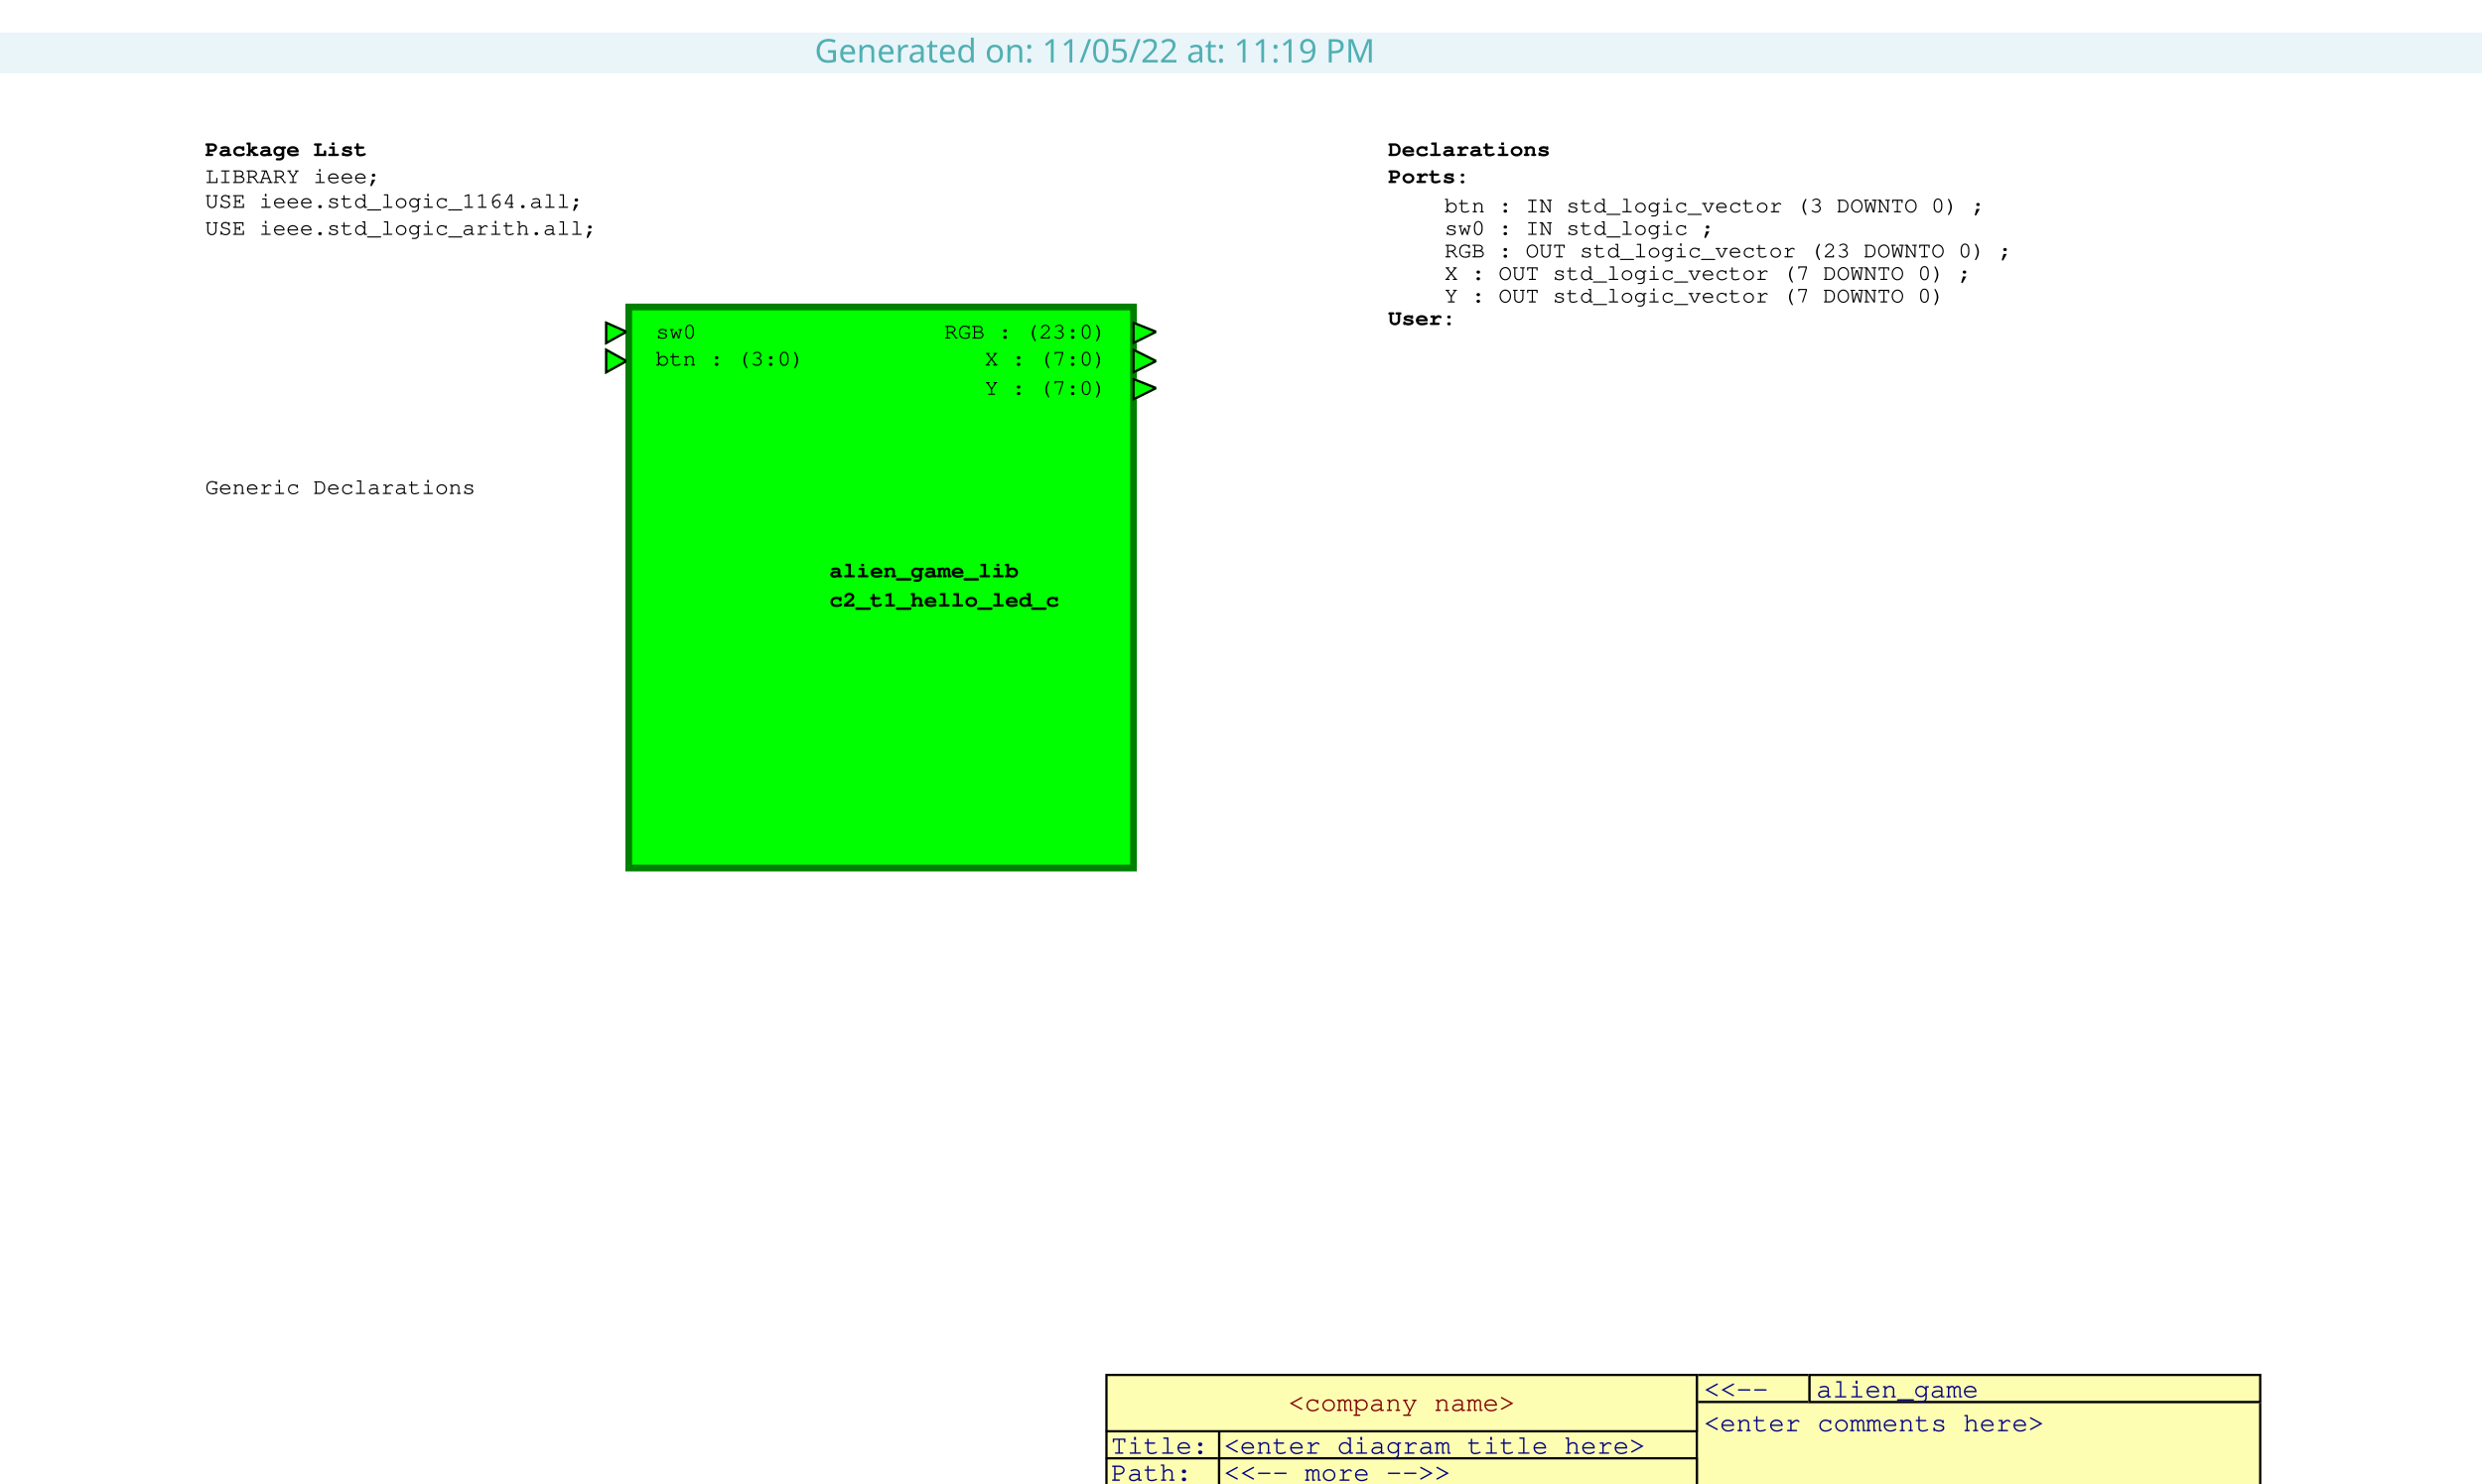
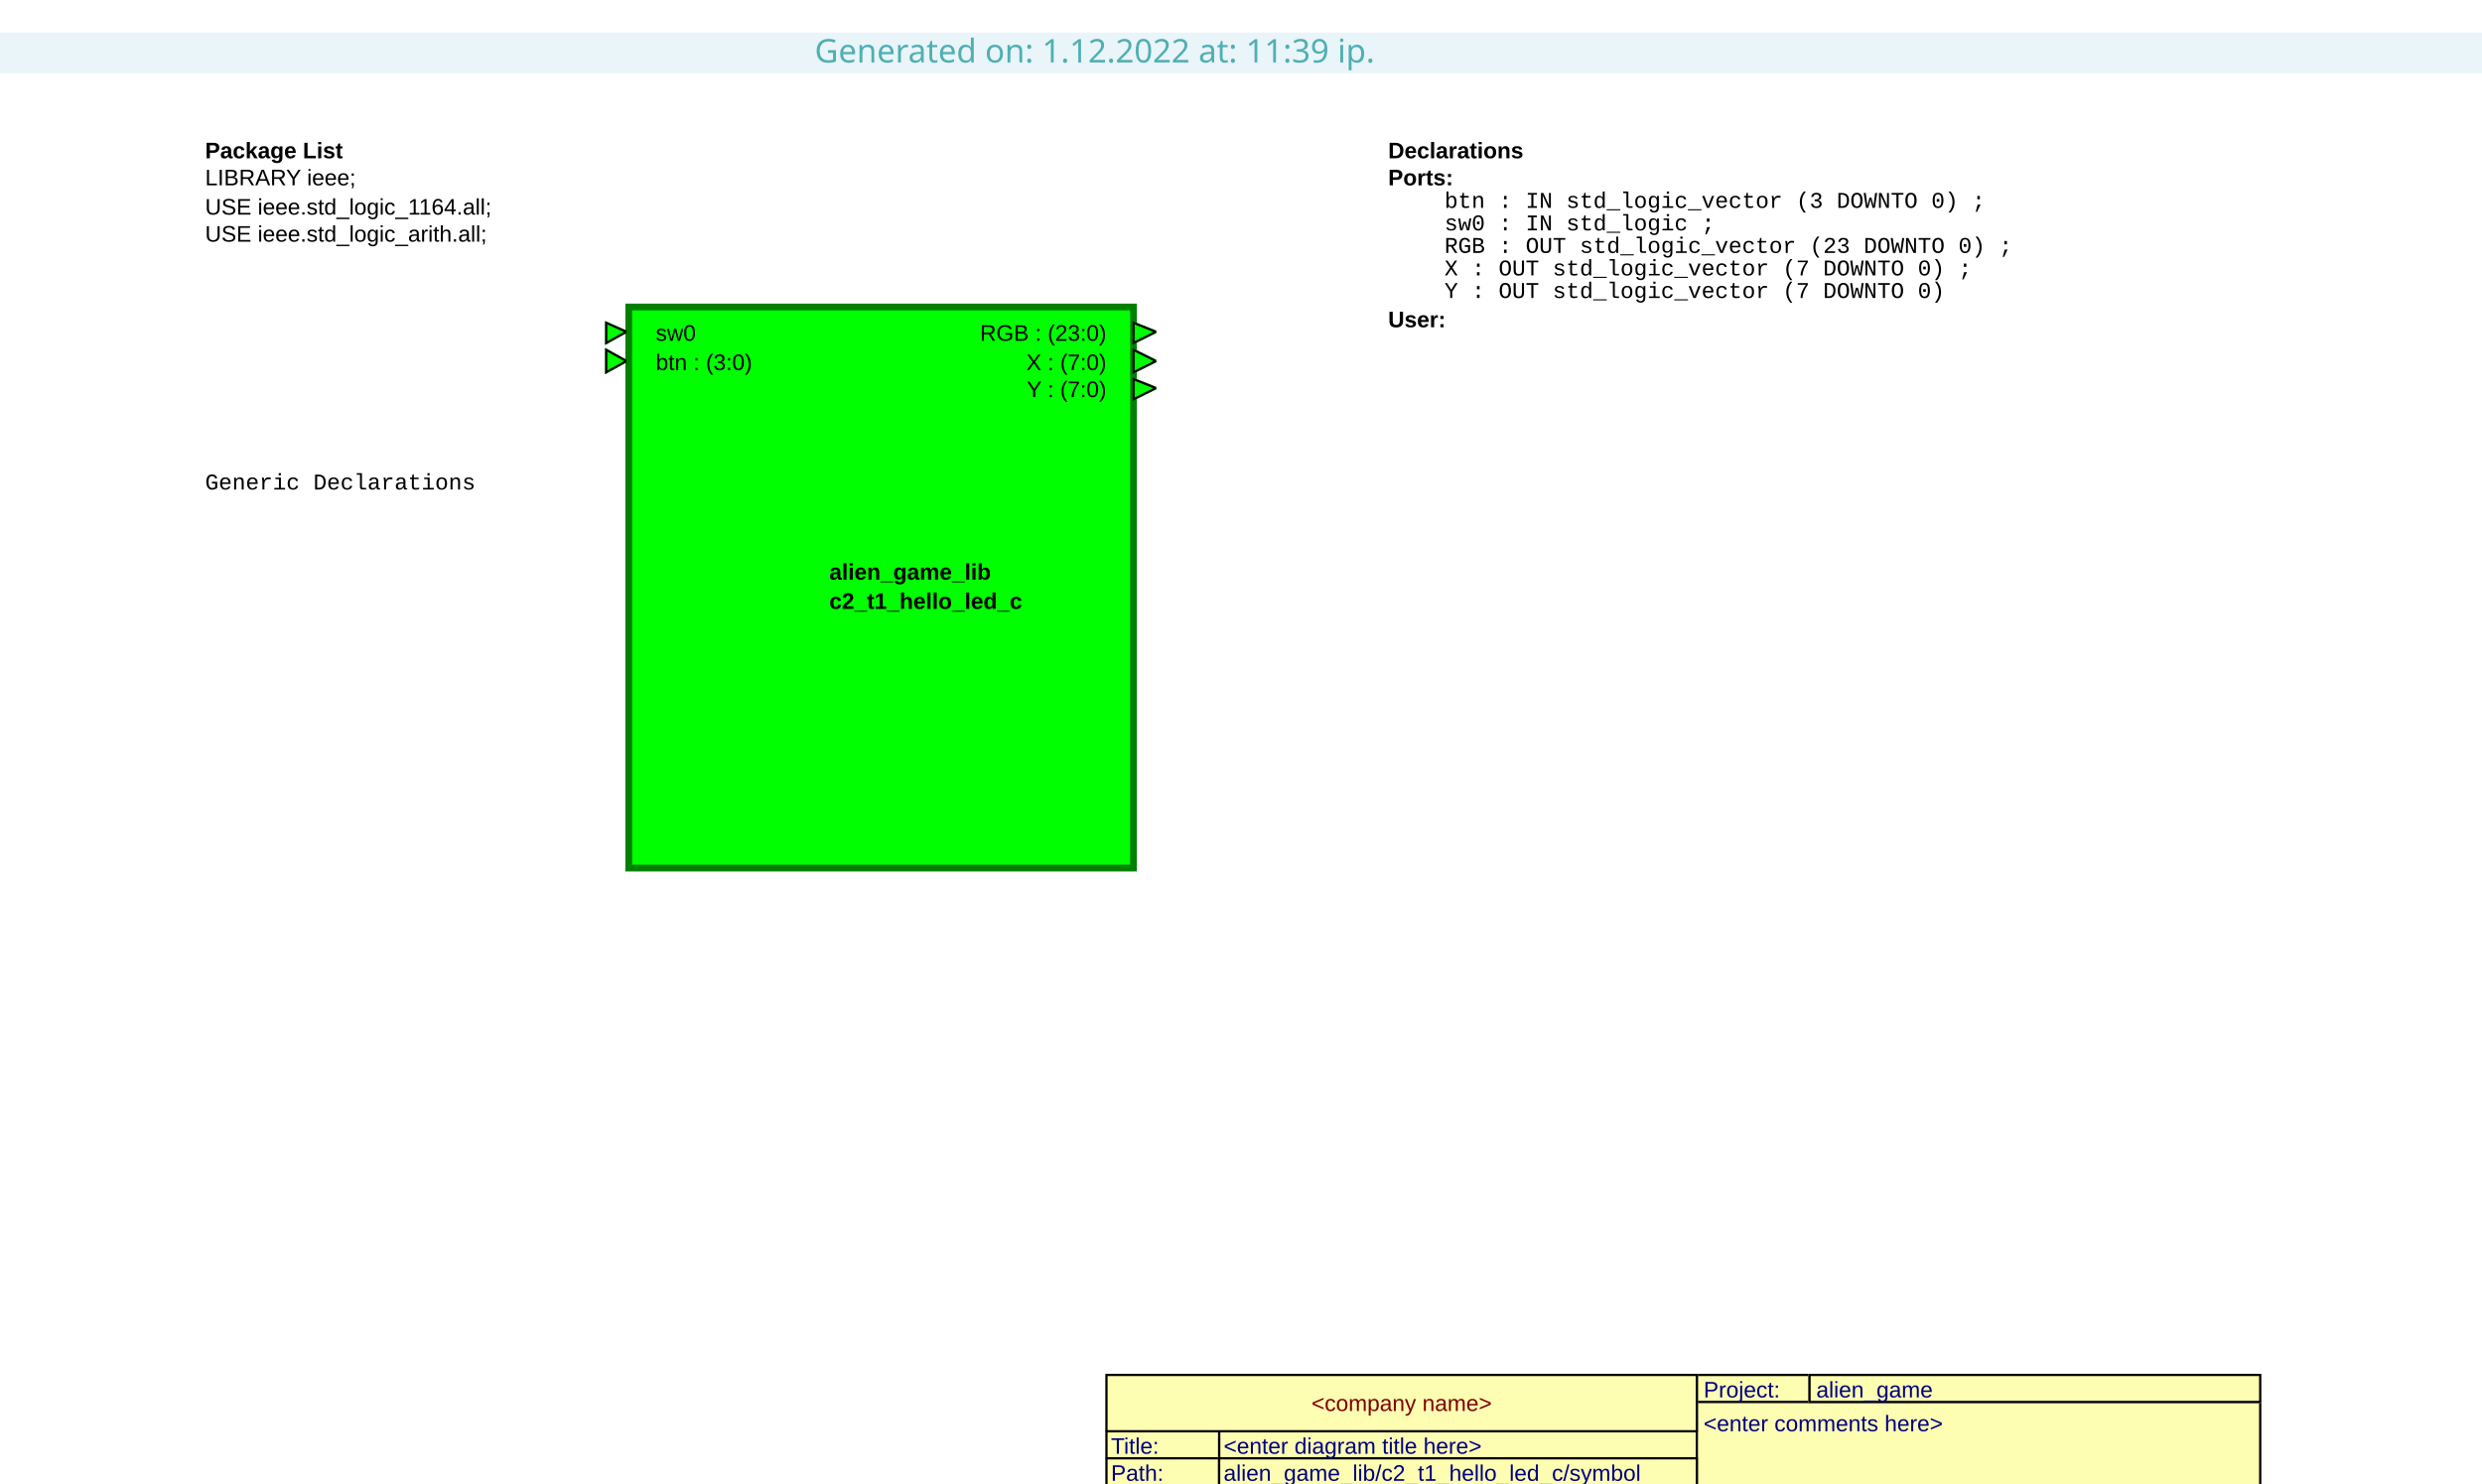
<svg xmlns="http://www.w3.org/2000/svg" version="1.1">
  <g id="viewport" transform="translate(0,-100)">
    <defs>
      <style type="text/css">
.allText {font-family:Sans-Serif;fill:darkcyan;}
.subTitleText {font-size:20;font-weight:bold;}
.normalText {font-size:15;}
.smallText {font-size:12;}
.boldText {font-weight:bold;}
.rightText {text-anchor:end;}
.centerText {text-anchor:middle;}
.dragRect {fill:darkcyan;stroke:none;opacity:0.4;}
</style>
      <symbol id="upArrow" overflow="visible" style="stroke:darkcyan;fill:darkcyan;stroke-width:1;" pointer-events="none">
        <polygon points="5,0 10,5 0,5 5,0" />
      </symbol>
      <symbol id="leftArrow" overflow="visible" style="stroke:darkcyan;fill:darkcyan;stroke-width:1;" pointer-events="none">
        <polygon points="0,5 5,0 5,10 0,5" />
      </symbol>
      <symbol id="rightArrow" overflow="visible" style="stroke:darkcyan;fill:darkcyan;stroke-width:1;" pointer-events="none">
        <polygon points="5,0 10,5 5,10 5,0" />
      </symbol>
      <symbol id="downArrow" overflow="visible" style="stroke:darkcyan;fill:darkcyan;stroke-width:1;" pointer-events="none">
        <polygon points="0,0 5,5 10,0 0,0" />
      </symbol>
    </defs>
    <svg id="mainMap" x="0" y="150" viewBox="0 0 917 617" width="912" height="512">
      <clipPath id="SVG_Clip">
        <rect x="0" y="0" width="917" height="617" />
      </clipPath>
      <g id="hds_models" style="clip-path:url(#SVG_Clip)">
        <rect id="r0" stroke="rgb(0,255,0)" fill="rgb(0,255,0)" stroke-width="1px" stroke-dasharray="" y="76px" x="188px" width="224px" height="249px" rx="0" ry="0" />
        <rect id="r0" stroke="rgb(0,128,0)" fill="none" stroke-width="3px" stroke-dasharray="" y="76px" x="188px" width="224px" height="249px" rx="0" ry="0" />
        <rect id="r0" stroke="rgb(254,254,179)" fill="rgb(254,254,179)" stroke-width="1px" stroke-dasharray="" y="600px" x="450px" width="212px" height="12px" rx="0" ry="0" />
        <rect id="r0" stroke="rgb(0,0,0)" fill="none" stroke-width="1px" stroke-dasharray="" y="600px" x="450px" width="212px" height="12px" rx="0" ry="0" />
        <rect id="r0" stroke="rgb(254,254,179)" fill="rgb(254,254,179)" stroke-width="1px" stroke-dasharray="" y="550px" x="662px" width="50px" height="12px" rx="0" ry="0" />
        <rect id="r0" stroke="rgb(0,0,0)" fill="none" stroke-width="1px" stroke-dasharray="" y="550px" x="662px" width="50px" height="12px" rx="0" ry="0" />
        <rect id="r0" stroke="rgb(254,254,179)" fill="rgb(254,254,179)" stroke-width="1px" stroke-dasharray="" y="575px" x="450px" width="212px" height="12px" rx="0" ry="0" />
        <rect id="r0" stroke="rgb(0,0,0)" fill="none" stroke-width="1px" stroke-dasharray="" y="575px" x="450px" width="212px" height="12px" rx="0" ry="0" />
        <rect id="r0" stroke="rgb(254,254,179)" fill="rgb(254,254,179)" stroke-width="1px" stroke-dasharray="" y="575px" x="400px" width="50px" height="12px" rx="0" ry="0" />
        <rect id="r0" stroke="rgb(0,0,0)" fill="none" stroke-width="1px" stroke-dasharray="" y="575px" x="400px" width="50px" height="12px" rx="0" ry="0" />
        <rect id="r0" stroke="rgb(254,254,179)" fill="rgb(254,254,179)" stroke-width="1px" stroke-dasharray="" y="562px" x="662px" width="250px" height="50px" rx="0" ry="0" />
        <rect id="r0" stroke="rgb(0,0,0)" fill="none" stroke-width="1px" stroke-dasharray="" y="562px" x="662px" width="250px" height="50px" rx="0" ry="0" />
        <rect id="r0" stroke="rgb(254,254,179)" fill="rgb(254,254,179)" stroke-width="1px" stroke-dasharray="" y="550px" x="712px" width="200px" height="12px" rx="0" ry="0" />
        <rect id="r0" stroke="rgb(0,0,0)" fill="none" stroke-width="1px" stroke-dasharray="" y="550px" x="712px" width="200px" height="12px" rx="0" ry="0" />
        <rect id="r0" stroke="rgb(254,254,179)" fill="rgb(254,254,179)" stroke-width="1px" stroke-dasharray="" y="550px" x="400px" width="262px" height="25px" rx="0" ry="0" />
        <rect id="r0" stroke="rgb(0,0,0)" fill="none" stroke-width="1px" stroke-dasharray="" y="550px" x="400px" width="262px" height="25px" rx="0" ry="0" />
        <rect id="r0" stroke="rgb(254,254,179)" fill="rgb(254,254,179)" stroke-width="1px" stroke-dasharray="" y="587px" x="400px" width="50px" height="13px" rx="0" ry="0" />
        <rect id="r0" stroke="rgb(0,0,0)" fill="none" stroke-width="1px" stroke-dasharray="" y="587px" x="400px" width="50px" height="13px" rx="0" ry="0" />
        <rect id="r0" stroke="rgb(254,254,179)" fill="rgb(254,254,179)" stroke-width="1px" stroke-dasharray="" y="600px" x="400px" width="50px" height="12px" rx="0" ry="0" />
        <rect id="r0" stroke="rgb(0,0,0)" fill="none" stroke-width="1px" stroke-dasharray="" y="600px" x="400px" width="50px" height="12px" rx="0" ry="0" />
        <rect id="r0" stroke="rgb(254,254,179)" fill="rgb(254,254,179)" stroke-width="1px" stroke-dasharray="" y="587px" x="450px" width="212px" height="13px" rx="0" ry="0" />
        <rect id="r0" stroke="rgb(0,0,0)" fill="none" stroke-width="1px" stroke-dasharray="" y="587px" x="450px" width="212px" height="13px" rx="0" ry="0" />
        <polyline id="r0" stroke="rgb(0,255,0)" fill="rgb(0,255,0)" stroke-width="1px" stroke-dasharray="" points="187, 87,178, 92,178, 83,187, 87" />
        <polyline id="r0" stroke="rgb(0,0,0)" fill="none" stroke-width="1px" stroke-dasharray="" points="187, 87,178, 92,178, 83,187, 87" />
        <polyline id="r0" stroke="rgb(0,255,0)" fill="rgb(0,255,0)" stroke-width="1px" stroke-dasharray="" points="187, 100,178, 105,178, 95,187, 100" />
        <polyline id="r0" stroke="rgb(0,0,0)" fill="none" stroke-width="1px" stroke-dasharray="" points="187, 100,178, 105,178, 95,187, 100" />
        <polyline id="r0" stroke="rgb(0,255,0)" fill="rgb(0,255,0)" stroke-width="1px" stroke-dasharray="" points="422, 87,412, 92,412, 83,422, 87" />
        <polyline id="r0" stroke="rgb(0,0,0)" fill="none" stroke-width="1px" stroke-dasharray="" points="422, 87,412, 92,412, 83,422, 87" />
        <polyline id="r0" stroke="rgb(0,255,0)" fill="rgb(0,255,0)" stroke-width="1px" stroke-dasharray="" points="422, 100,412, 105,412, 95,422, 100" />
        <polyline id="r0" stroke="rgb(0,0,0)" fill="none" stroke-width="1px" stroke-dasharray="" points="422, 100,412, 105,412, 95,422, 100" />
        <polyline id="r0" stroke="rgb(0,255,0)" fill="rgb(0,255,0)" stroke-width="1px" stroke-dasharray="" points="422, 112,412, 117,412, 108,422, 112" />
        <polyline id="r0" stroke="rgb(0,0,0)" fill="none" stroke-width="1px" stroke-dasharray="" points="422, 112,412, 117,412, 108,422, 112" />
-         <text x="0" y="9" font-family="courier" fill="rgb(0,0,0)" font-weight="800" font-size="10" text-anchor="start">Package List</text>
-         <text x="0" y="21" font-family="courier" fill="rgb(0,0,0)" font-size="10" text-anchor="start">LIBRARY ieee;</text>
-         <text x="0" y="32" font-family="courier" fill="rgb(0,0,0)" font-size="10" text-anchor="start">USE ieee.std_logic_1164.all;</text>
-         <text x="0" y="44" font-family="courier" fill="rgb(0,0,0)" font-size="10" text-anchor="start">USE ieee.std_logic_arith.all;</text>
-         <text x="525" y="9" font-family="courier" fill="rgb(0,0,0)" font-weight="800" font-size="10" text-anchor="start">Declarations</text>
-         <text x="525" y="21" font-family="courier" fill="rgb(0,0,0)" font-weight="800" font-size="10" text-anchor="start">Ports:</text>
-         <text x="525" y="84" font-family="courier" fill="rgb(0,0,0)" font-weight="800" font-size="10" text-anchor="start">User:</text>
-         <text x="277" y="196" font-family="courier" fill="rgb(0,0,0)" font-weight="800" font-size="10" text-anchor="start">alien_game_lib</text>
-         <text x="277" y="209" font-family="courier" fill="rgb(0,0,0)" font-weight="800" font-size="10" text-anchor="start">c2_t1_hello_led_c</text>
-         <text x="0" y="159" font-family="courier" fill="rgb(0,0,0)" font-size="10" text-anchor="start">Generic Declarations</text>
-         <text x="200" y="90" font-family="courier" fill="rgb(0,0,0)" font-size="10" text-anchor="start">sw0</text>
-         <text x="550" y="44" font-family="courier" fill="rgb(0,0,0)" font-size="10" text-anchor="start">sw0 : IN     std_logic  ;</text>
-         <text x="200" y="102" font-family="courier" fill="rgb(0,0,0)" font-size="10" text-anchor="start">btn : (3:0)</text>
-         <text x="550" y="34" font-family="courier" fill="rgb(0,0,0)" font-size="10" text-anchor="start">btn : IN     std_logic_vector (3 DOWNTO 0) ;</text>
-         <text x="400" y="90" font-family="courier" fill="rgb(0,0,0)" font-size="10" text-anchor="end">RGB : (23:0)</text>
-         <text x="550" y="54" font-family="courier" fill="rgb(0,0,0)" font-size="10" text-anchor="start">RGB : OUT    std_logic_vector (23 DOWNTO 0) ;</text>
-         <text x="400" y="102" font-family="courier" fill="rgb(0,0,0)" font-size="10" text-anchor="end">X : (7:0)</text>
-         <text x="550" y="64" font-family="courier" fill="rgb(0,0,0)" font-size="10" text-anchor="start">X   : OUT    std_logic_vector (7 DOWNTO 0) ;</text>
-         <text x="400" y="115" font-family="courier" fill="rgb(0,0,0)" font-size="10" text-anchor="end">Y : (7:0)</text>
-         <text x="550" y="74" font-family="courier" fill="rgb(0,0,0)" font-size="10" text-anchor="start">Y   : OUT    std_logic_vector (7 DOWNTO 0)</text>
-         <text x="452" y="610" font-family="courier" fill="rgb(0,0,127)" font-size="12" text-anchor="start">by mqange on 07 loka 2022</text>
-         <text x="665" y="560" font-family="courier" fill="rgb(0,0,127)" font-size="12" text-anchor="start">  &lt;&lt;--</text>
-         <text x="452" y="585" font-family="courier" fill="rgb(0,0,127)" font-size="12" text-anchor="start">&lt;enter diagram title here&gt;</text>
-         <text x="402" y="585" font-family="courier" fill="rgb(0,0,127)" font-size="12" text-anchor="start">Title:</text>
-         <text x="665" y="575" font-family="courier" fill="rgb(0,0,127)" font-size="12" text-anchor="start">&lt;enter comments here&gt;</text>
-         <text x="715" y="560" font-family="courier" fill="rgb(0,0,127)" font-size="12" text-anchor="start">alien_game</text>
-         <text x="531" y="566" font-family="courier" fill="rgb(127,0,0)" font-size="12" text-anchor="middle">&lt;company name&gt;</text>
-         <text x="402" y="597" font-family="courier" fill="rgb(0,0,127)" font-size="12" text-anchor="start">Path:</text>
-         <text x="402" y="610" font-family="courier" fill="rgb(0,0,127)" font-size="12" text-anchor="start">  &lt;&lt;--</text>
-         <text x="452" y="597" font-family="courier" fill="rgb(0,0,127)" font-size="12" text-anchor="start">  &lt;&lt;-- more --&gt;&gt;</text>
+         <text x="0" y="10" font-family="arial" fill="rgb(0,0,0)" font-weight="800" font-size="10" text-anchor="start">Package List</text>
+         <text x="0" y="22" font-family="arial" fill="rgb(0,0,0)" font-size="10" text-anchor="start">LIBRARY ieee;</text>
+         <text x="0" y="35" font-family="arial" fill="rgb(0,0,0)" font-size="10" text-anchor="start">USE ieee.std_logic_1164.all;</text>
+         <text x="0" y="47" font-family="arial" fill="rgb(0,0,0)" font-size="10" text-anchor="start">USE ieee.std_logic_arith.all;</text>
+         <text x="525" y="10" font-family="arial" fill="rgb(0,0,0)" font-weight="800" font-size="10" text-anchor="start">Declarations</text>
+         <text x="525" y="22" font-family="arial" fill="rgb(0,0,0)" font-weight="800" font-size="10" text-anchor="start">Ports:</text>
+         <text x="525" y="85" font-family="arial" fill="rgb(0,0,0)" font-weight="800" font-size="10" text-anchor="start">User:</text>
+         <text x="277" y="197" font-family="arial" fill="rgb(0,0,0)" font-weight="800" font-size="10" text-anchor="start">alien_game_lib</text>
+         <text x="277" y="210" font-family="arial" fill="rgb(0,0,0)" font-weight="800" font-size="10" text-anchor="start">c2_t1_hello_led_c</text>
+         <text x="0" y="157" font-family="Courier New" fill="rgb(0,0,0)" font-size="10" text-anchor="start">Generic Declarations</text>
+         <text x="200" y="91" font-family="arial" fill="rgb(0,0,0)" font-size="10" text-anchor="start">sw0</text>
+         <text x="550" y="42" font-family="Courier New" fill="rgb(0,0,0)" font-size="10" text-anchor="start">sw0 : IN     std_logic  ;</text>
+         <text x="200" y="104" font-family="arial" fill="rgb(0,0,0)" font-size="10" text-anchor="start">btn : (3:0)</text>
+         <text x="550" y="32" font-family="Courier New" fill="rgb(0,0,0)" font-size="10" text-anchor="start">btn : IN     std_logic_vector (3 DOWNTO 0) ;</text>
+         <text x="400" y="91" font-family="arial" fill="rgb(0,0,0)" font-size="10" text-anchor="end">RGB : (23:0)</text>
+         <text x="550" y="52" font-family="Courier New" fill="rgb(0,0,0)" font-size="10" text-anchor="start">RGB : OUT    std_logic_vector (23 DOWNTO 0) ;</text>
+         <text x="400" y="104" font-family="arial" fill="rgb(0,0,0)" font-size="10" text-anchor="end">X : (7:0)</text>
+         <text x="550" y="62" font-family="Courier New" fill="rgb(0,0,0)" font-size="10" text-anchor="start">X   : OUT    std_logic_vector (7 DOWNTO 0) ;</text>
+         <text x="400" y="116" font-family="arial" fill="rgb(0,0,0)" font-size="10" text-anchor="end">Y : (7:0)</text>
+         <text x="550" y="72" font-family="Courier New" fill="rgb(0,0,0)" font-size="10" text-anchor="start">Y   : OUT    std_logic_vector (7 DOWNTO 0)</text>
+         <text x="452" y="610" font-family="Arial" fill="rgb(0,0,128)" font-size="10" text-anchor="start">by mqange on 07 loka 2022</text>
+         <text x="665" y="560" font-family="Arial" fill="rgb(0,0,128)" font-size="10" text-anchor="start">Project:</text>
+         <text x="452" y="585" font-family="Arial" fill="rgb(0,0,128)" font-size="10" text-anchor="start">&lt;enter diagram title here&gt;</text>
+         <text x="402" y="585" font-family="Arial" fill="rgb(0,0,128)" font-size="10" text-anchor="start">Title:</text>
+         <text x="665" y="575" font-family="Arial" fill="rgb(0,0,128)" font-size="10" text-anchor="start">&lt;enter comments here&gt;</text>
+         <text x="715" y="560" font-family="Arial" fill="rgb(0,0,128)" font-size="10" text-anchor="start">alien_game</text>
+         <text x="531" y="566" font-family="Arial" fill="rgb(127,0,0)" font-size="10" text-anchor="middle">&lt;company name&gt;</text>
+         <text x="402" y="597" font-family="Arial" fill="rgb(0,0,128)" font-size="10" text-anchor="start">Path:</text>
+         <text x="402" y="610" font-family="Arial" fill="rgb(0,0,128)" font-size="10" text-anchor="start">Edited:</text>
+         <text x="452" y="597" font-family="Arial" fill="rgb(0,0,128)" font-size="10" text-anchor="start">alien_game_lib/c2_t1_hello_led_c/symbol</text>
      </g>
    </svg>
    <g id="titlebox">
      <g id="genTime" class="allText normalText">
-         <text class="allText smallText" x="300" y="123">Generated on: 11/05/22 at: 11:19 PM</text>
+         <text class="allText smallText" x="300" y="123">Generated on:  1.12.2022 at: 11:39 ip.</text>
      </g>
      <rect stroke="none" fill="rgb(200,230,240)" opacity="0.4" y="112" x="0" width="914" height="15" />
    </g>
  </g>
</svg>
